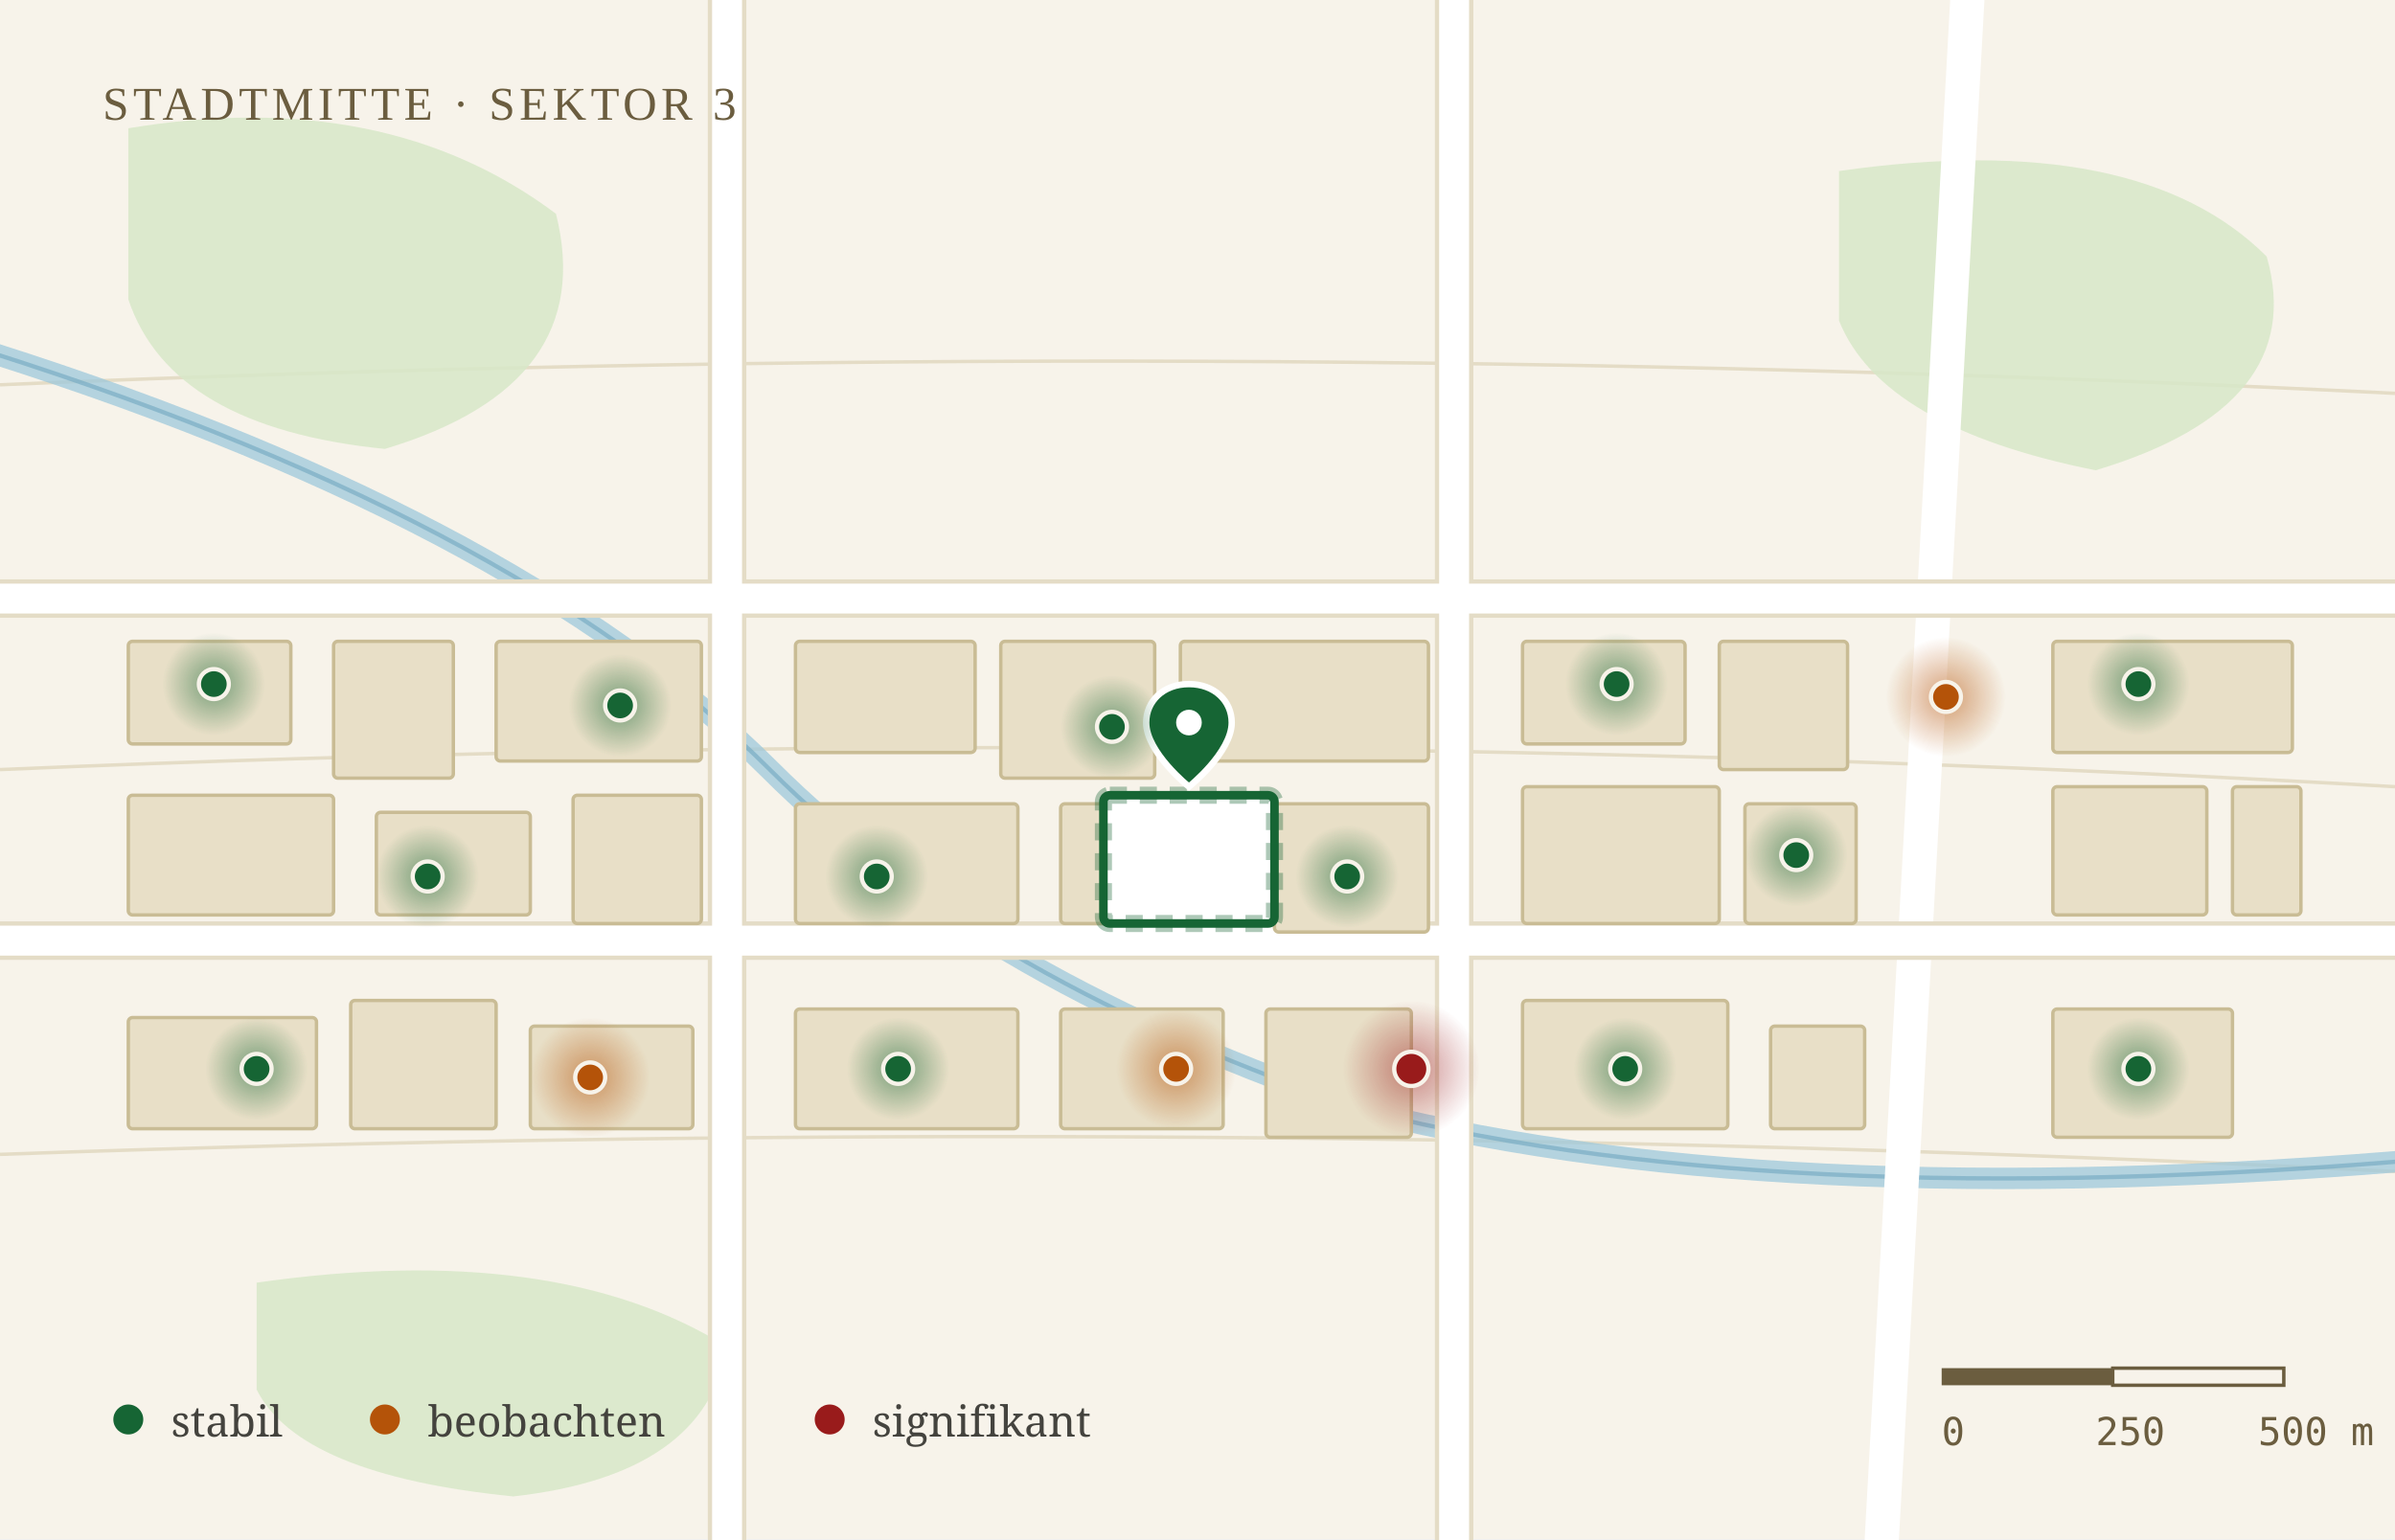
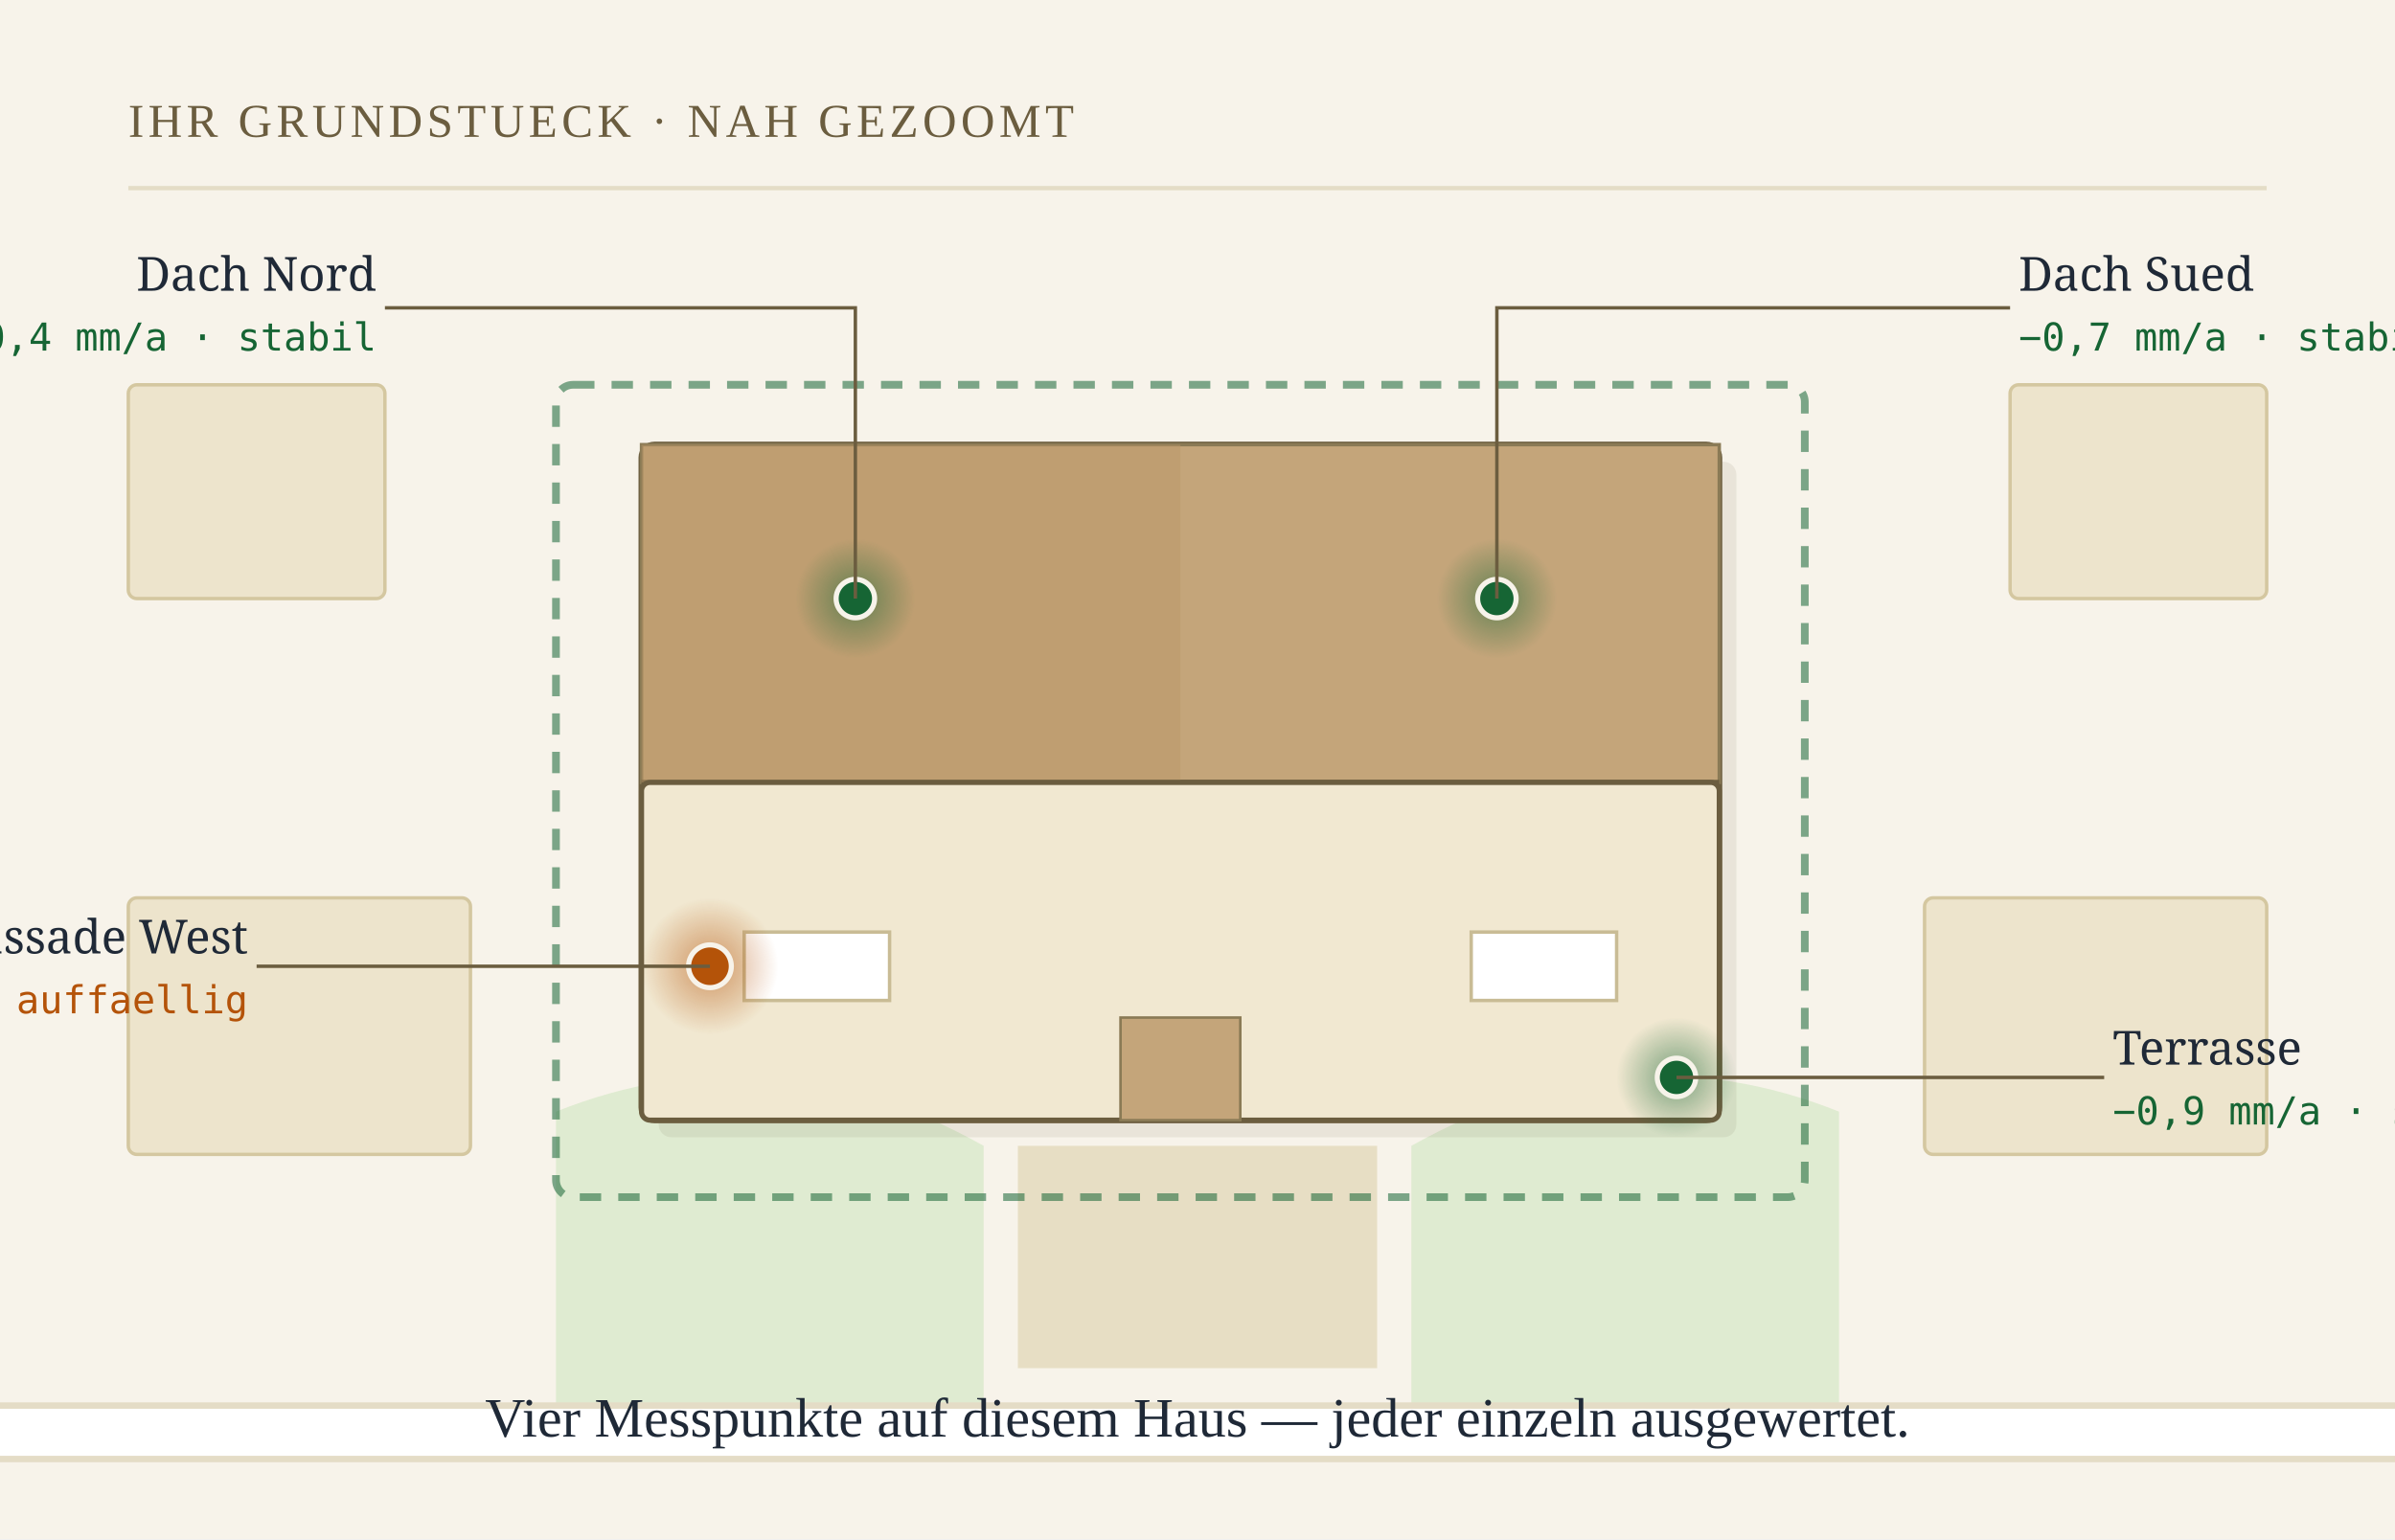
- <svg xmlns="http://www.w3.org/2000/svg" viewBox="0 0 560 360" width="560" height="360" role="img" aria-label="Kartografische Darstellung InSAR-Messpunkte an einem Grundstueck">
+ <svg xmlns="http://www.w3.org/2000/svg" viewBox="0 0 560 360" width="560" height="360" role="img" aria-label="Einzelnes Haus mit vier InSAR-Messpunkten auf Dach und Fassade">
  <defs>
-     <radialGradient id="stableGlow" cx="50%" cy="50%" r="50%">
+     <radialGradient id="bStableGlow" cx="50%" cy="50%" r="50%">
      <stop offset="0%" stop-color="#166534" stop-opacity="0.55" />
      <stop offset="100%" stop-color="#166534" stop-opacity="0" />
    </radialGradient>
-     <radialGradient id="watchGlow" cx="50%" cy="50%" r="50%">
+     <radialGradient id="bWatchGlow" cx="50%" cy="50%" r="50%">
      <stop offset="0%" stop-color="#B45309" stop-opacity="0.55" />
      <stop offset="100%" stop-color="#B45309" stop-opacity="0" />
    </radialGradient>
-     <radialGradient id="alertGlow" cx="50%" cy="50%" r="50%">
-       <stop offset="0%" stop-color="#991B1B" stop-opacity="0.5" />
-       <stop offset="100%" stop-color="#991B1B" stop-opacity="0" />
-     </radialGradient>
  </defs>
  <rect width="560" height="360" fill="#F7F3EA" />
-   <g stroke="#E4DCC6" stroke-width="0.8" fill="none">
-     <path d="M 0 90 Q 280 78 560 92" />
-     <path d="M 0 180 Q 280 168 560 184" />
-     <path d="M 0 270 Q 280 260 560 274" />
+   <g font-family="Georgia, 'Times New Roman', serif" font-size="11" fill="#6B5D3F">
+     <text x="30" y="32" letter-spacing="1">IHR GRUNDSTUECK · NAH GEZOOMT</text>
  </g>
-   <path d="M -10 80 Q 120 120 180 180 Q 230 230 320 260 Q 420 285 580 270" fill="none" stroke="#9DC8DB" stroke-width="5" stroke-linecap="round" opacity="0.75" />
-   <path d="M -10 80 Q 120 120 180 180 Q 230 230 320 260 Q 420 285 580 270" fill="none" stroke="#6FA7BF" stroke-width="1" stroke-linecap="round" opacity="0.6" />
-   <path d="M 30 30 Q 90 20 130 50 Q 140 90 90 105 Q 40 100 30 70 Z" fill="#D7E8C8" opacity="0.85" />
-   <path d="M 430 40 Q 500 30 530 60 Q 540 95 490 110 Q 440 100 430 75 Z" fill="#D7E8C8" opacity="0.85" />
-   <path d="M 60 300 Q 130 290 170 315 Q 165 345 120 350 Q 70 345 60 325 Z" fill="#D7E8C8" opacity="0.85" />
-   <g stroke="#FFFFFF" stroke-width="8" stroke-linecap="round" fill="none">
-     <path d="M 0 140 L 560 140" />
-     <path d="M 0 220 L 560 220" />
-     <path d="M 170 0 L 170 360" />
-     <path d="M 340 0 L 340 360" />
-     <path d="M 460 0 Q 450 180 440 360" />
+   <line x1="30" y1="44" x2="530" y2="44" stroke="#E4DCC6" stroke-width="1" />
+   <g fill="#EDE4CC" stroke="#D4C7A0" stroke-width="0.8">
+     <rect x="30" y="210" width="80" height="60" rx="2" />
+     <rect x="450" y="210" width="80" height="60" rx="2" />
+     <rect x="30" y="90" width="60" height="50" rx="2" />
+     <rect x="470" y="90" width="60" height="50" rx="2" />
  </g>
-   <g stroke="#E4DCC6" stroke-width="9" stroke-linecap="round" fill="none">
-     <path d="M 0 140 L 560 140" />
-     <path d="M 0 220 L 560 220" />
-     <path d="M 170 0 L 170 360" />
-     <path d="M 340 0 L 340 360" />
+   <g fill="#D7E8C8" opacity="0.75" stroke="none">
+     <path d="M 130 260 Q 180 240 230 268 L 230 330 L 130 330 Z" />
+     <path d="M 430 260 Q 380 240 330 268 L 330 330 L 430 330 Z" />
  </g>
-   <g stroke="#FFFFFF" stroke-width="7" stroke-linecap="round" fill="none">
-     <path d="M 0 140 L 560 140" />
-     <path d="M 0 220 L 560 220" />
-     <path d="M 170 0 L 170 360" />
-     <path d="M 340 0 L 340 360" />
+   <rect x="238" y="268" width="84" height="52" fill="#E7DEC4" />
+   <g stroke="#E4DCC6" stroke-width="14" stroke-linecap="butt" fill="none">
+     <line x1="0" y1="335" x2="560" y2="335" />
  </g>
-   <g fill="#E8DFC7" stroke="#C9BC95" stroke-width="0.8">
-     <rect x="30" y="150" width="38" height="24" rx="1" />
-     <rect x="78" y="150" width="28" height="32" rx="1" />
-     <rect x="116" y="150" width="48" height="28" rx="1" />
-     <rect x="30" y="186" width="48" height="28" rx="1" />
-     <rect x="88" y="190" width="36" height="24" rx="1" />
-     <rect x="134" y="186" width="30" height="30" rx="1" />
-     <rect x="186" y="150" width="42" height="26" rx="1" />
-     <rect x="234" y="150" width="36" height="32" rx="1" />
-     <rect x="276" y="150" width="58" height="28" rx="1" />
-     <rect x="186" y="188" width="52" height="28" rx="1" />
-     <rect x="248" y="188" width="44" height="28" rx="1" />
-     <rect x="298" y="188" width="36" height="30" rx="1" />
-     <rect x="356" y="150" width="38" height="24" rx="1" />
-     <rect x="402" y="150" width="30" height="30" rx="1" />
-     <rect x="356" y="184" width="46" height="32" rx="1" />
-     <rect x="408" y="188" width="26" height="28" rx="1" />
-     <rect x="480" y="150" width="56" height="26" rx="1" />
-     <rect x="480" y="184" width="36" height="30" rx="1" />
-     <rect x="522" y="184" width="16" height="30" rx="1" />
-     <rect x="30" y="238" width="44" height="26" rx="1" />
-     <rect x="82" y="234" width="34" height="30" rx="1" />
-     <rect x="124" y="240" width="38" height="24" rx="1" />
-     <rect x="186" y="236" width="52" height="28" rx="1" />
-     <rect x="248" y="236" width="38" height="28" rx="1" />
-     <rect x="296" y="236" width="34" height="30" rx="1" />
-     <rect x="356" y="234" width="48" height="30" rx="1" />
-     <rect x="414" y="240" width="22" height="24" rx="1" />
-     <rect x="480" y="236" width="42" height="30" rx="1" />
+   <g stroke="#FFFFFF" stroke-width="11" stroke-linecap="butt" fill="none">
+     <line x1="0" y1="335" x2="560" y2="335" />
+   </g>
+   <rect x="154" y="108" width="252" height="158" rx="3" fill="#6B5D3F" fill-opacity="0.10" />
+   <rect x="150" y="104" width="252" height="158" rx="3" fill="#FFFFFF" stroke="#6B5D3F" stroke-width="1.4" />
+   <g fill="#C4A57A" stroke="#8A7A55" stroke-width="0.8">
+     <rect x="150" y="104" width="252" height="79" />
+   </g>
+   <line x1="150" y1="183" x2="402" y2="183" stroke="#6B5D3F" stroke-width="1.2" />
+   <g fill="#B89566" opacity="0.45">
+     <rect x="150" y="104" width="126" height="79" />
+   </g>
+   <rect x="150" y="183" width="252" height="79" rx="2" fill="#F1E8D1" stroke="#6B5D3F" stroke-width="1.2" />
+   <rect x="262" y="238" width="28" height="24" fill="#C4A57A" stroke="#8A7A55" stroke-width="0.6" />
+   <g fill="#FFFFFF" stroke="#C9BC95" stroke-width="0.8">
+     <rect x="174" y="218" width="34" height="16" />
+     <rect x="344" y="218" width="34" height="16" />
+   </g>
+   <rect x="130" y="90" width="292" height="190" rx="4" fill="none" stroke="#166534" stroke-width="1.8" stroke-dasharray="5 4" opacity="0.55" />
+   <g>
+     <circle cx="200" cy="140" r="14" fill="url(#bStableGlow)" />
+     <circle cx="200" cy="140" r="4.5" fill="#166534" stroke="#F7F3EA" stroke-width="1.2" />
+   </g>
+   <g stroke="#6B5D3F" stroke-width="0.8" fill="none">
+     <path d="M 200 140 L 200 72 L 90 72" />
+   </g>
+   <g font-family="Georgia, serif" font-size="11" fill="#1F2937">
+     <text x="88" y="68" text-anchor="end">Dach Nord</text>
+   </g>
+   <g font-family="ui-monospace, Menlo, monospace" font-size="9" fill="#166534">
+     <text x="88" y="82" text-anchor="end">−0,4 mm/a · stabil</text>
  </g>
  <g>
-     <rect x="258" y="186" width="40" height="30" rx="1.5" fill="#FFFFFF" stroke="#166534" stroke-width="2" />
-     <rect x="258" y="186" width="40" height="30" rx="1.5" fill="none" stroke="#166534" stroke-width="4" stroke-dasharray="4 3" opacity="0.35" />
-     <g transform="translate(278, 174)">
-       <path d="M 0 -14 C -6 -14 -10 -10 -10 -5 C -10 2 0 10 0 10 C 0 10 10 2 10 -5 C 10 -10 6 -14 0 -14 Z" fill="#166534" stroke="#FFFFFF" stroke-width="1.5" />
-       <circle cx="0" cy="-5" r="3" fill="#FFFFFF" />
-     </g>
+     <circle cx="350" cy="140" r="14" fill="url(#bStableGlow)" />
+     <circle cx="350" cy="140" r="4.5" fill="#166534" stroke="#F7F3EA" stroke-width="1.2" />
+   </g>
+   <g stroke="#6B5D3F" stroke-width="0.8" fill="none">
+     <path d="M 350 140 L 350 72 L 470 72" />
+   </g>
+   <g font-family="Georgia, serif" font-size="11" fill="#1F2937">
+     <text x="472" y="68">Dach Sued</text>
+   </g>
+   <g font-family="ui-monospace, Menlo, monospace" font-size="9" fill="#166534">
+     <text x="472" y="82">−0,7 mm/a · stabil</text>
  </g>
  <g>
-     <circle cx="50" cy="160" r="12" fill="url(#stableGlow)" />
-     <circle cx="50" cy="160" r="3.5" fill="#166534" stroke="#F7F3EA" stroke-width="1" />
-     <circle cx="100" cy="205" r="12" fill="url(#stableGlow)" />
-     <circle cx="100" cy="205" r="3.5" fill="#166534" stroke="#F7F3EA" stroke-width="1" />
-     <circle cx="145" cy="165" r="12" fill="url(#stableGlow)" />
-     <circle cx="145" cy="165" r="3.5" fill="#166534" stroke="#F7F3EA" stroke-width="1" />
-     <circle cx="205" cy="205" r="12" fill="url(#stableGlow)" />
-     <circle cx="205" cy="205" r="3.5" fill="#166534" stroke="#F7F3EA" stroke-width="1" />
-     <circle cx="260" cy="170" r="12" fill="url(#stableGlow)" />
-     <circle cx="260" cy="170" r="3.5" fill="#166534" stroke="#F7F3EA" stroke-width="1" />
-     <circle cx="315" cy="205" r="12" fill="url(#stableGlow)" />
-     <circle cx="315" cy="205" r="3.5" fill="#166534" stroke="#F7F3EA" stroke-width="1" />
-     <circle cx="378" cy="160" r="12" fill="url(#stableGlow)" />
-     <circle cx="378" cy="160" r="3.5" fill="#166534" stroke="#F7F3EA" stroke-width="1" />
-     <circle cx="420" cy="200" r="12" fill="url(#stableGlow)" />
-     <circle cx="420" cy="200" r="3.5" fill="#166534" stroke="#F7F3EA" stroke-width="1" />
-     <circle cx="500" cy="160" r="12" fill="url(#stableGlow)" />
-     <circle cx="500" cy="160" r="3.5" fill="#166534" stroke="#F7F3EA" stroke-width="1" />
-     <circle cx="60" cy="250" r="12" fill="url(#stableGlow)" />
-     <circle cx="60" cy="250" r="3.5" fill="#166534" stroke="#F7F3EA" stroke-width="1" />
-     <circle cx="210" cy="250" r="12" fill="url(#stableGlow)" />
-     <circle cx="210" cy="250" r="3.5" fill="#166534" stroke="#F7F3EA" stroke-width="1" />
-     <circle cx="380" cy="250" r="12" fill="url(#stableGlow)" />
-     <circle cx="380" cy="250" r="3.5" fill="#166534" stroke="#F7F3EA" stroke-width="1" />
-     <circle cx="500" cy="250" r="12" fill="url(#stableGlow)" />
-     <circle cx="500" cy="250" r="3.5" fill="#166534" stroke="#F7F3EA" stroke-width="1" />
-     <circle cx="138" cy="252" r="14" fill="url(#watchGlow)" />
-     <circle cx="138" cy="252" r="3.5" fill="#B45309" stroke="#F7F3EA" stroke-width="1" />
-     <circle cx="275" cy="250" r="14" fill="url(#watchGlow)" />
-     <circle cx="275" cy="250" r="3.5" fill="#B45309" stroke="#F7F3EA" stroke-width="1" />
-     <circle cx="455" cy="163" r="14" fill="url(#watchGlow)" />
-     <circle cx="455" cy="163" r="3.5" fill="#B45309" stroke="#F7F3EA" stroke-width="1" />
-     <circle cx="330" cy="250" r="16" fill="url(#alertGlow)" />
-     <circle cx="330" cy="250" r="4" fill="#991B1B" stroke="#F7F3EA" stroke-width="1" />
+     <circle cx="166" cy="226" r="16" fill="url(#bWatchGlow)" />
+     <circle cx="166" cy="226" r="5" fill="#B45309" stroke="#F7F3EA" stroke-width="1.2" />
  </g>
-   <g font-family="Georgia, 'Times New Roman', serif" font-size="11" fill="#6B5D3F">
-     <text x="24" y="28" letter-spacing="1">STADTMITTE · SEKTOR 3</text>
+   <g stroke="#6B5D3F" stroke-width="0.8" fill="none">
+     <path d="M 166 226 L 60 226" />
  </g>
-   <g transform="translate(454, 320)">
-     <rect x="0" y="0" width="40" height="4" fill="#6B5D3F" />
-     <rect x="40" y="0" width="40" height="4" fill="#F7F3EA" stroke="#6B5D3F" stroke-width="0.8" />
-     <text x="0" y="18" font-family="ui-monospace, SFMono-Regular, Menlo, monospace" font-size="9" fill="#6B5D3F">0</text>
-     <text x="36" y="18" font-family="ui-monospace, SFMono-Regular, Menlo, monospace" font-size="9" fill="#6B5D3F">250</text>
-     <text x="74" y="18" font-family="ui-monospace, SFMono-Regular, Menlo, monospace" font-size="9" fill="#6B5D3F">500 m</text>
+   <g font-family="Georgia, serif" font-size="11" fill="#1F2937">
+     <text x="58" y="223" text-anchor="end">Fassade West</text>
  </g>
-   <g transform="translate(24, 326)" font-family="Georgia, serif" font-size="10" fill="#44433E">
-     <circle cx="6" cy="6" r="3.5" fill="#166534" />
-     <text x="16" y="10">stabil</text>
-     <circle cx="66" cy="6" r="3.5" fill="#B45309" />
-     <text x="76" y="10">beobachten</text>
-     <circle cx="170" cy="6" r="3.5" fill="#991B1B" />
-     <text x="180" y="10">signifikant</text>
+   <g font-family="ui-monospace, Menlo, monospace" font-size="9" fill="#B45309">
+     <text x="58" y="237" text-anchor="end">−3,2 mm/a · auffaellig</text>
+   </g>
+   <g>
+     <circle cx="392" cy="252" r="14" fill="url(#bStableGlow)" />
+     <circle cx="392" cy="252" r="4.5" fill="#166534" stroke="#F7F3EA" stroke-width="1.2" />
+   </g>
+   <g stroke="#6B5D3F" stroke-width="0.8" fill="none">
+     <path d="M 392 252 L 492 252" />
+   </g>
+   <g font-family="Georgia, serif" font-size="11" fill="#1F2937">
+     <text x="494" y="249">Terrasse</text>
+   </g>
+   <g font-family="ui-monospace, Menlo, monospace" font-size="9" fill="#166534">
+     <text x="494" y="263">−0,9 mm/a · stabil</text>
+   </g>
+   <g font-family="Georgia, 'Times New Roman', serif" font-size="13" fill="#1F2937">
+     <text x="280" y="336" text-anchor="middle">Vier Messpunkte auf diesem Haus — jeder einzeln ausgewertet.</text>
  </g>
</svg>
